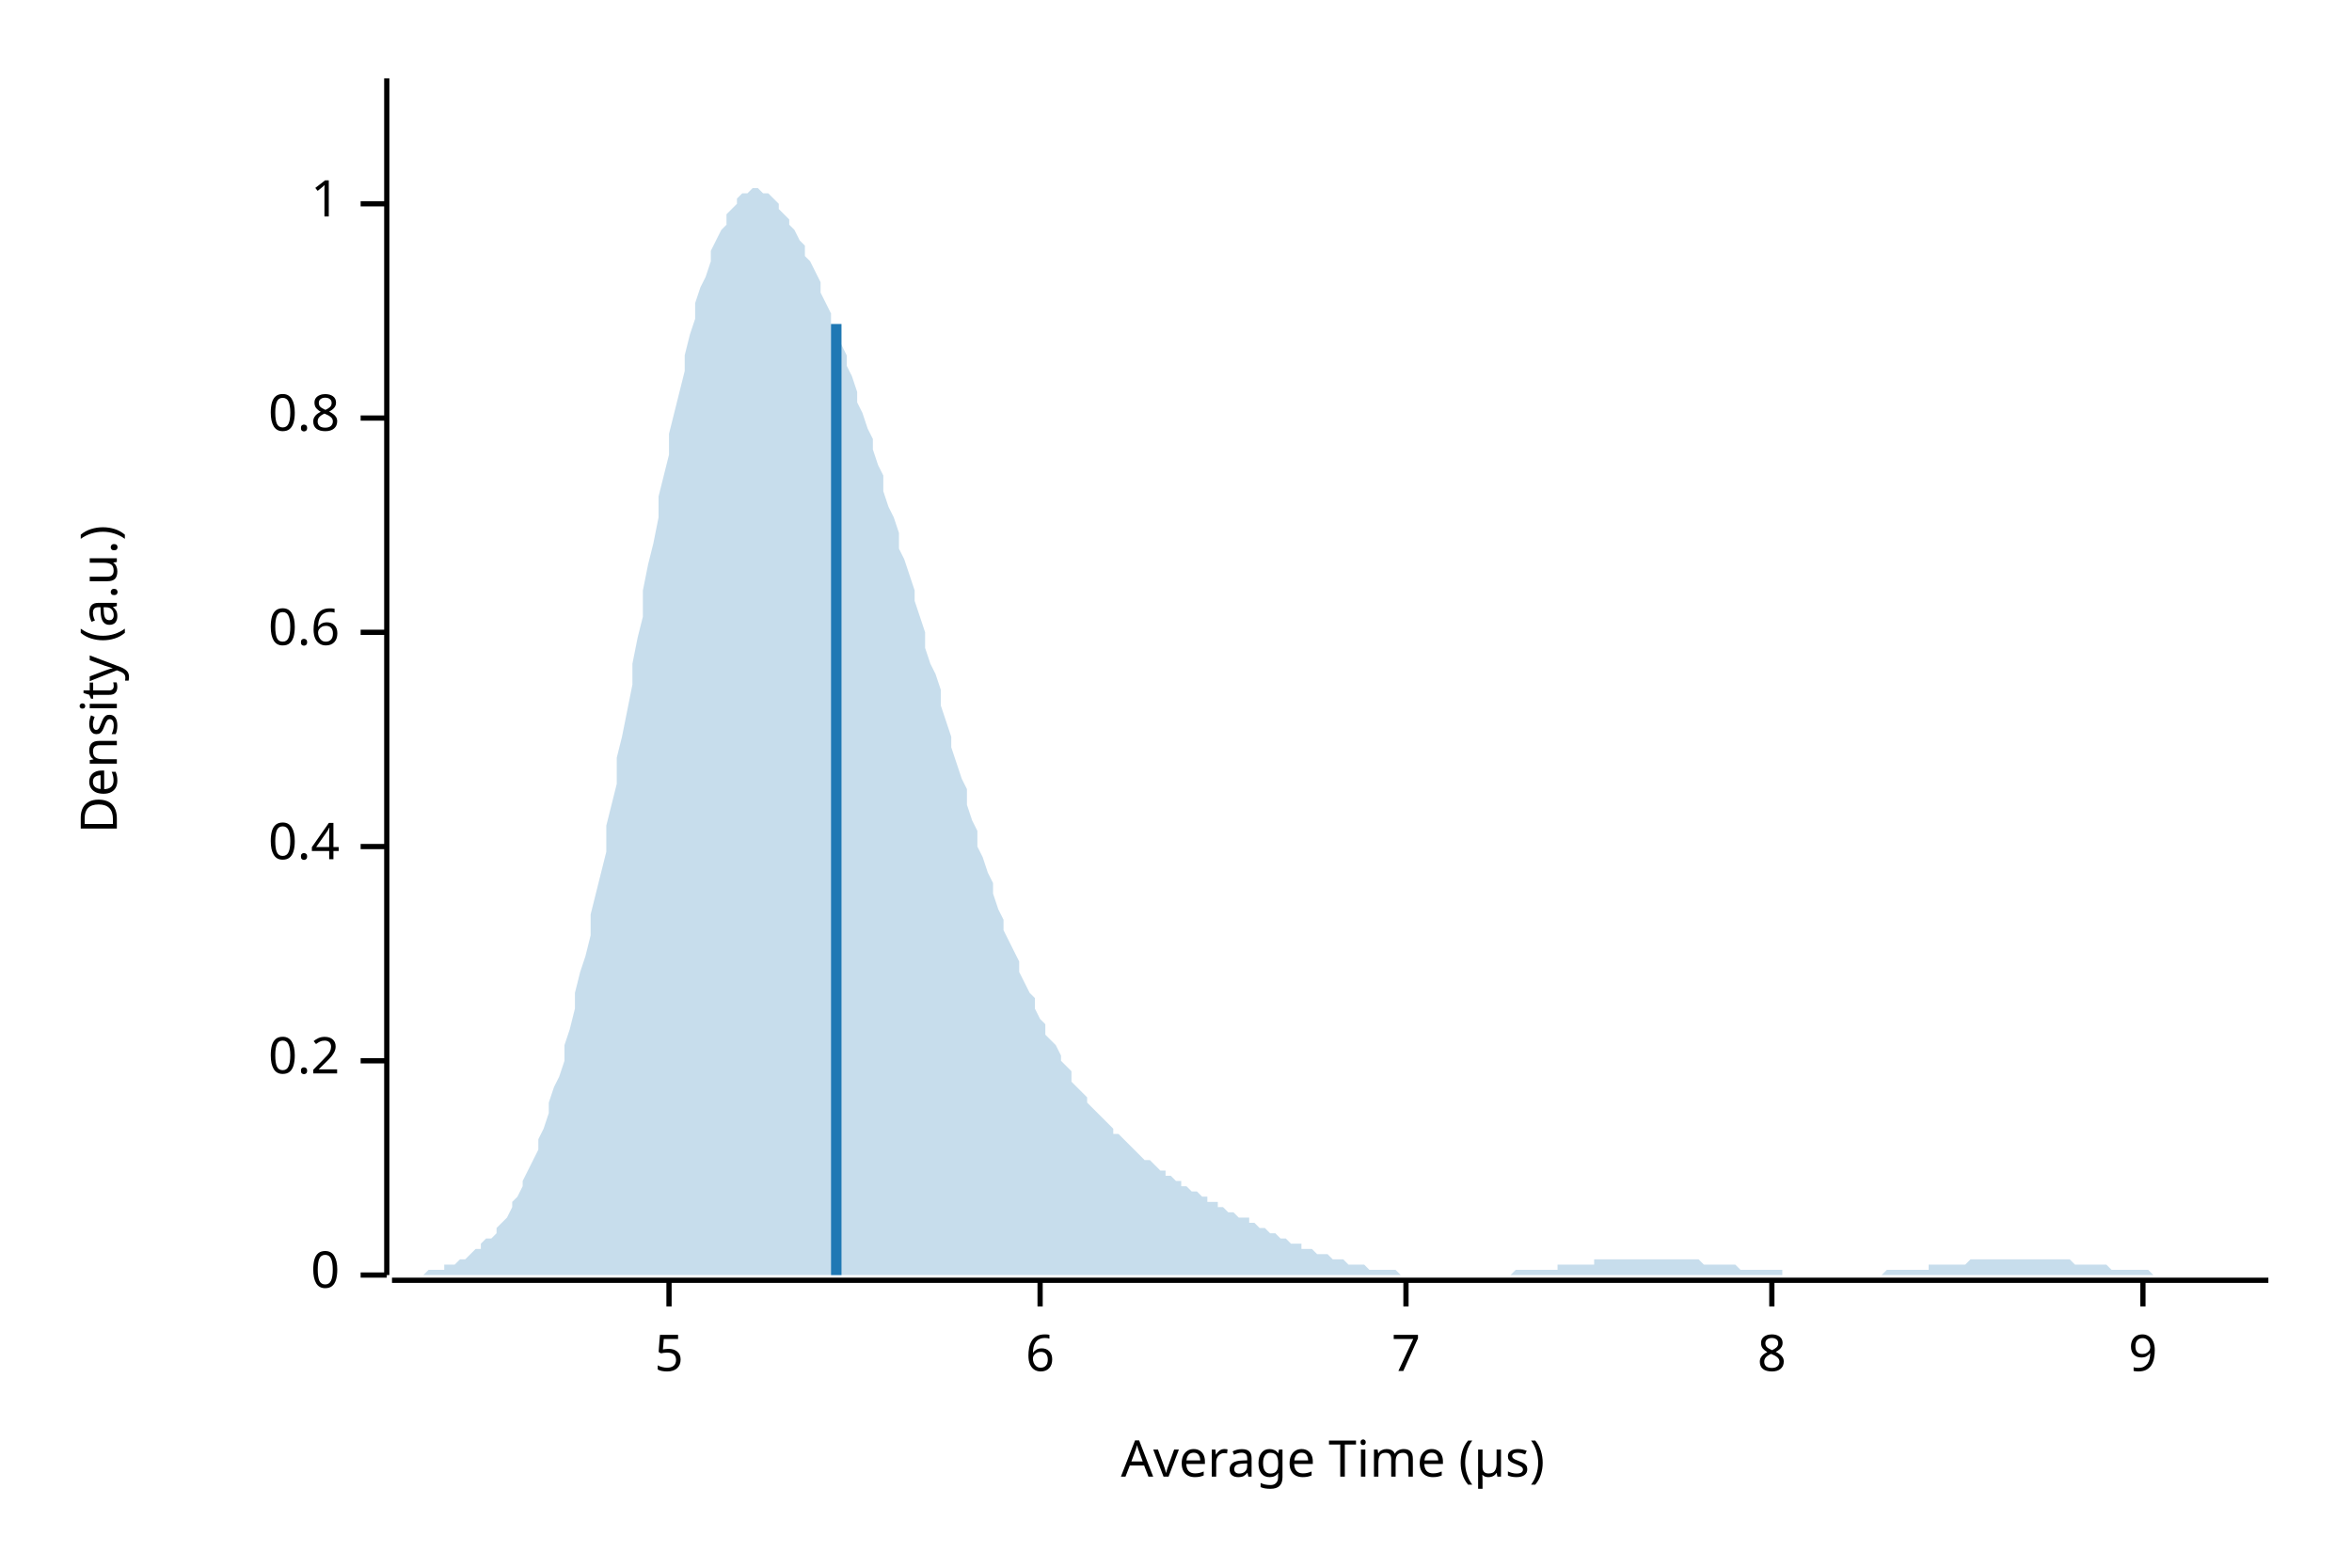
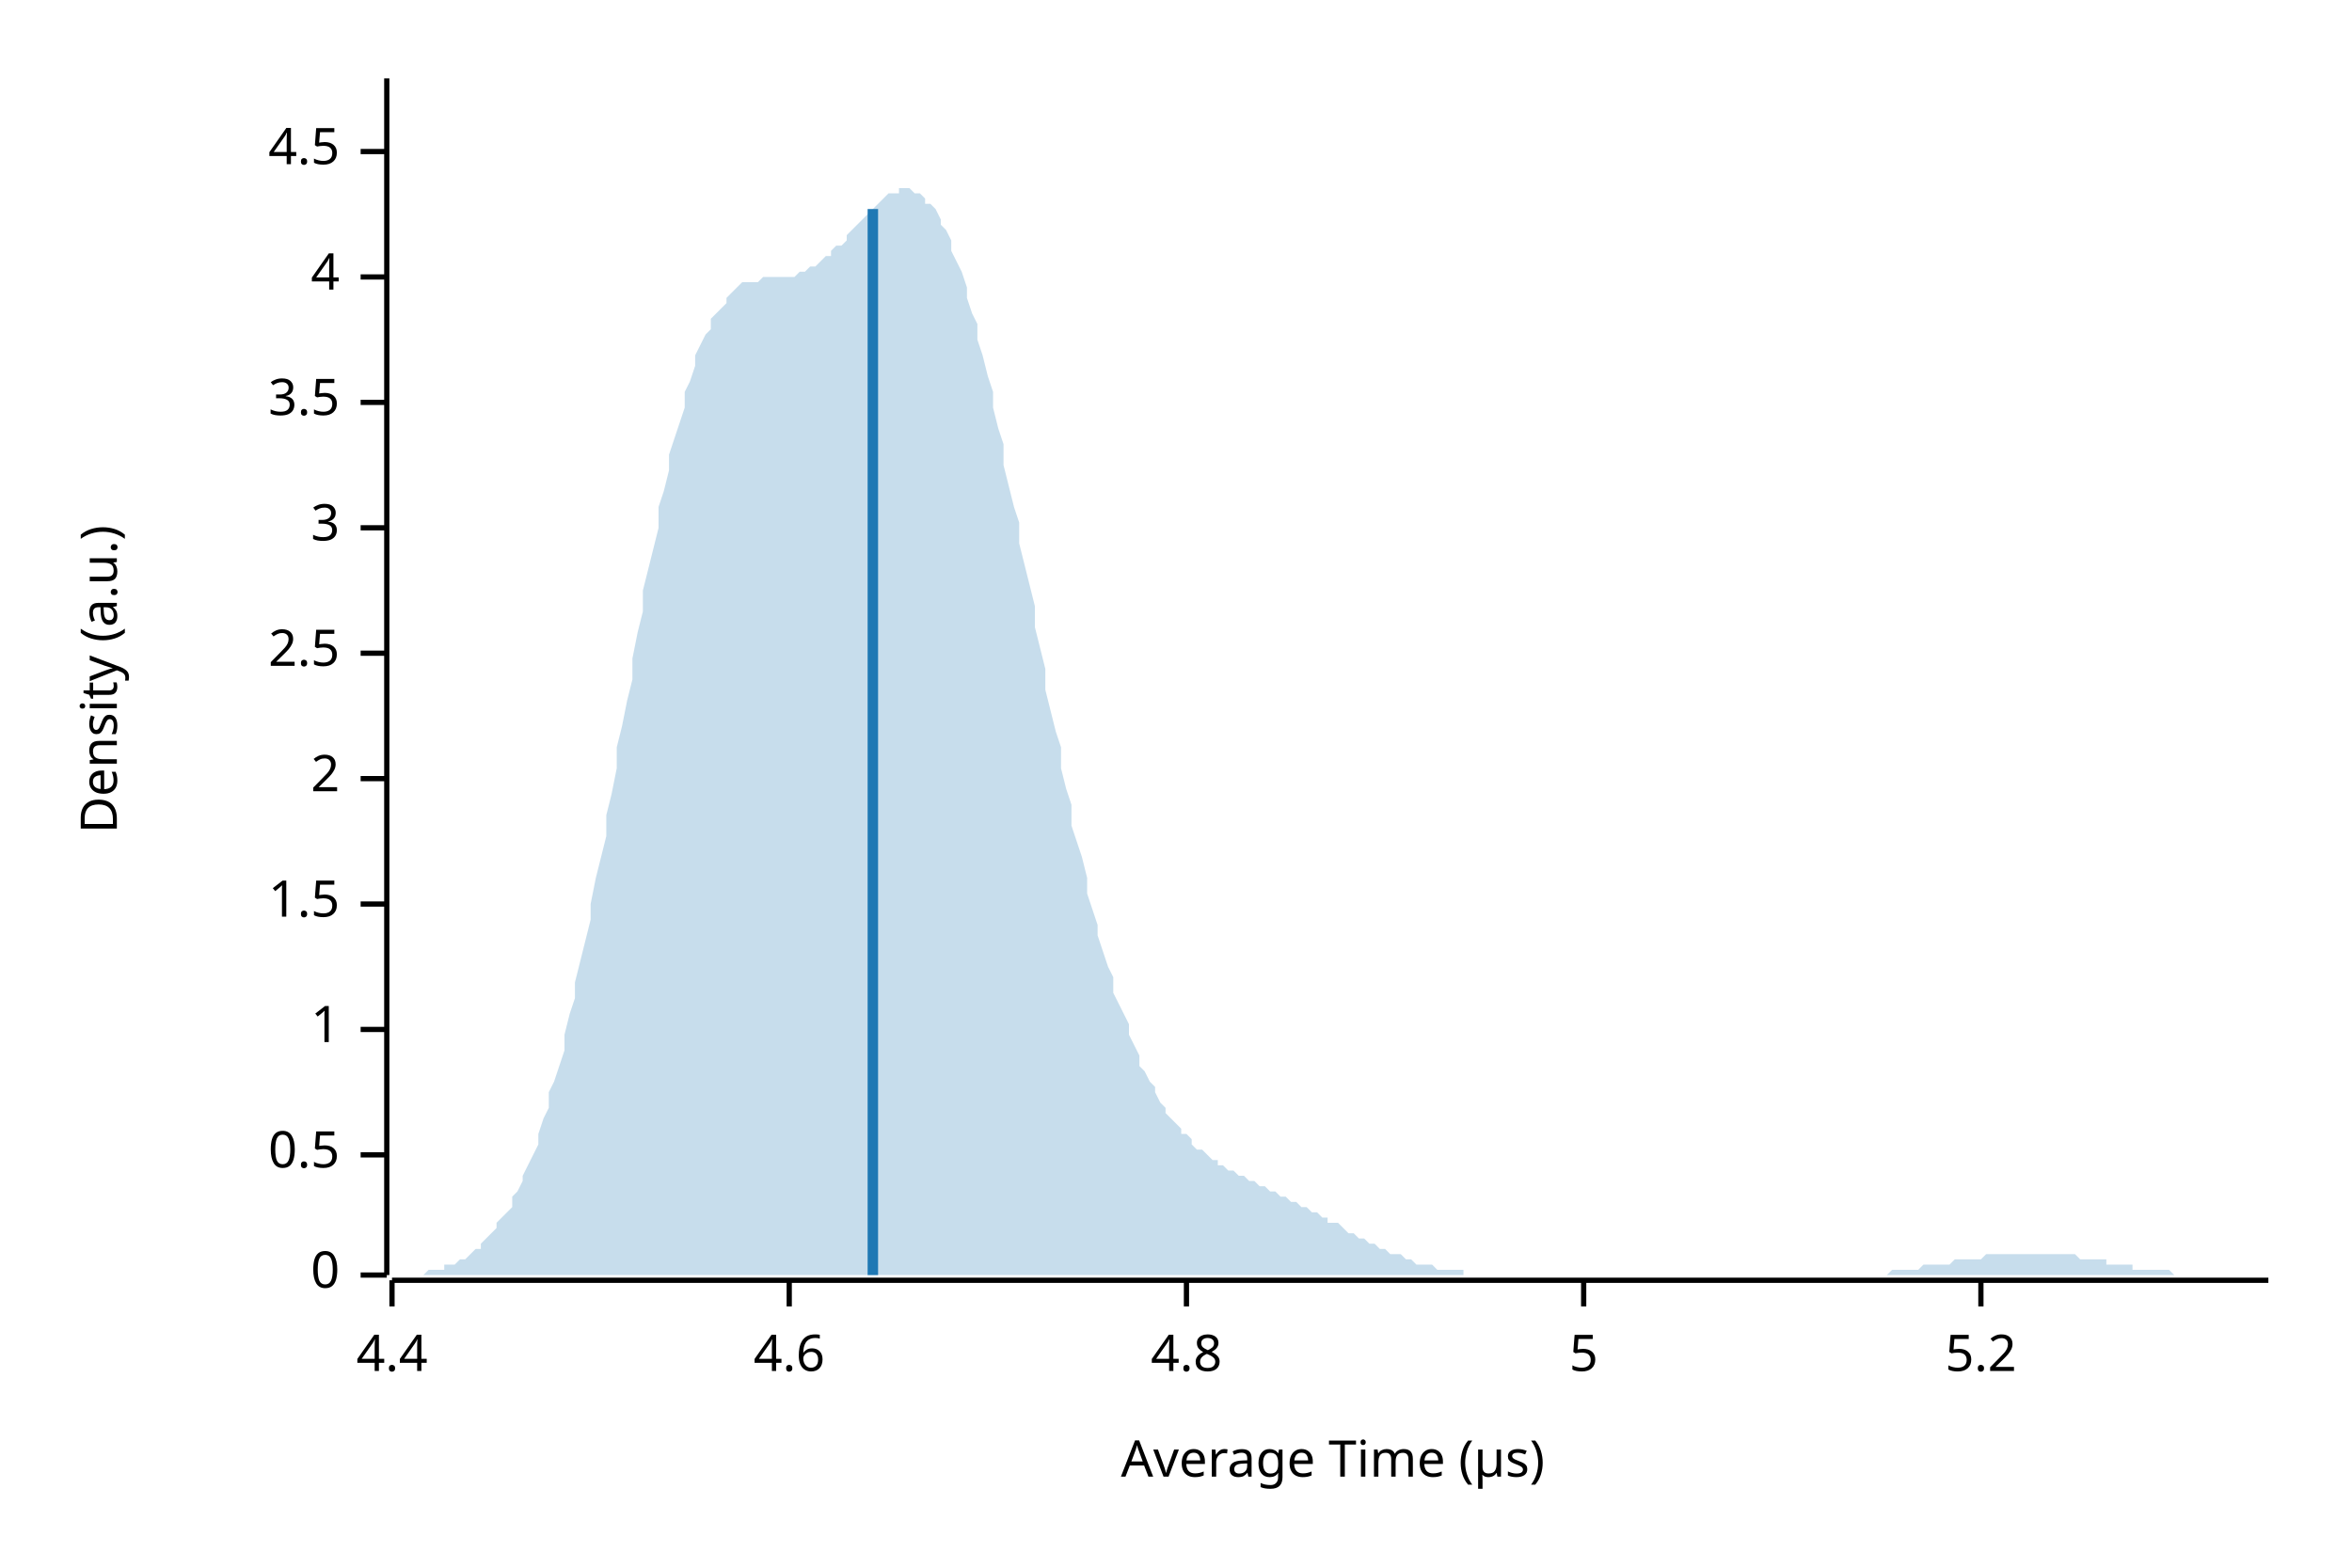
<svg xmlns="http://www.w3.org/2000/svg" width="450" height="300" viewBox="0 0 450 300">
  <text x="15" y="130" dy="0.76em" text-anchor="middle" font-family="sans-serif" font-size="9.677" opacity="1" fill="#000000" transform="rotate(270, 15, 130)">
Density (a.u.)
</text>
  <text x="255" y="285" dy="-0.5ex" text-anchor="middle" font-family="sans-serif" font-size="9.677" opacity="1" fill="#000000">
Average Time (µs)
</text>
  <polyline fill="none" opacity="1" stroke="#000000" stroke-width="1" points="74,15 74,244 " />
  <text x="65" y="244" dy="0.5ex" text-anchor="end" font-family="sans-serif" font-size="9.677" opacity="1" fill="#000000">
0
</text>
  <polyline fill="none" opacity="1" stroke="#000000" stroke-width="1" points="69,244 74,244 " />
-   <text x="65" y="203" dy="0.5ex" text-anchor="end" font-family="sans-serif" font-size="9.677" opacity="1" fill="#000000">
- 0.2
+   <text x="65" y="221" dy="0.5ex" text-anchor="end" font-family="sans-serif" font-size="9.677" opacity="1" fill="#000000">
+ 0.5
</text>
-   <polyline fill="none" opacity="1" stroke="#000000" stroke-width="1" points="69,203 74,203 " />
-   <text x="65" y="162" dy="0.5ex" text-anchor="end" font-family="sans-serif" font-size="9.677" opacity="1" fill="#000000">
- 0.4
- </text>
-   <polyline fill="none" opacity="1" stroke="#000000" stroke-width="1" points="69,162 74,162 " />
-   <text x="65" y="121" dy="0.5ex" text-anchor="end" font-family="sans-serif" font-size="9.677" opacity="1" fill="#000000">
- 0.6
- </text>
-   <polyline fill="none" opacity="1" stroke="#000000" stroke-width="1" points="69,121 74,121 " />
-   <text x="65" y="80" dy="0.5ex" text-anchor="end" font-family="sans-serif" font-size="9.677" opacity="1" fill="#000000">
- 0.8
- </text>
-   <polyline fill="none" opacity="1" stroke="#000000" stroke-width="1" points="69,80 74,80 " />
-   <text x="65" y="39" dy="0.5ex" text-anchor="end" font-family="sans-serif" font-size="9.677" opacity="1" fill="#000000">
+   <polyline fill="none" opacity="1" stroke="#000000" stroke-width="1" points="69,221 74,221 " />
+   <text x="65" y="197" dy="0.5ex" text-anchor="end" font-family="sans-serif" font-size="9.677" opacity="1" fill="#000000">
1
</text>
-   <polyline fill="none" opacity="1" stroke="#000000" stroke-width="1" points="69,39 74,39 " />
+   <polyline fill="none" opacity="1" stroke="#000000" stroke-width="1" points="69,197 74,197 " />
+   <text x="65" y="173" dy="0.5ex" text-anchor="end" font-family="sans-serif" font-size="9.677" opacity="1" fill="#000000">
+ 1.5
+ </text>
+   <polyline fill="none" opacity="1" stroke="#000000" stroke-width="1" points="69,173 74,173 " />
+   <text x="65" y="149" dy="0.5ex" text-anchor="end" font-family="sans-serif" font-size="9.677" opacity="1" fill="#000000">
+ 2
+ </text>
+   <polyline fill="none" opacity="1" stroke="#000000" stroke-width="1" points="69,149 74,149 " />
+   <text x="65" y="125" dy="0.5ex" text-anchor="end" font-family="sans-serif" font-size="9.677" opacity="1" fill="#000000">
+ 2.5
+ </text>
+   <polyline fill="none" opacity="1" stroke="#000000" stroke-width="1" points="69,125 74,125 " />
+   <text x="65" y="101" dy="0.5ex" text-anchor="end" font-family="sans-serif" font-size="9.677" opacity="1" fill="#000000">
+ 3
+ </text>
+   <polyline fill="none" opacity="1" stroke="#000000" stroke-width="1" points="69,101 74,101 " />
+   <text x="65" y="77" dy="0.5ex" text-anchor="end" font-family="sans-serif" font-size="9.677" opacity="1" fill="#000000">
+ 3.5
+ </text>
+   <polyline fill="none" opacity="1" stroke="#000000" stroke-width="1" points="69,77 74,77 " />
+   <text x="65" y="53" dy="0.5ex" text-anchor="end" font-family="sans-serif" font-size="9.677" opacity="1" fill="#000000">
+ 4
+ </text>
+   <polyline fill="none" opacity="1" stroke="#000000" stroke-width="1" points="69,53 74,53 " />
+   <text x="65" y="29" dy="0.5ex" text-anchor="end" font-family="sans-serif" font-size="9.677" opacity="1" fill="#000000">
+ 4.5
+ </text>
+   <polyline fill="none" opacity="1" stroke="#000000" stroke-width="1" points="69,29 74,29 " />
  <polyline fill="none" opacity="1" stroke="#000000" stroke-width="1" points="75,245 434,245 " />
-   <text x="128" y="255" dy="0.76em" text-anchor="middle" font-family="sans-serif" font-size="9.677" opacity="1" fill="#000000">
+   <text x="75" y="255" dy="0.76em" text-anchor="middle" font-family="sans-serif" font-size="9.677" opacity="1" fill="#000000">
+ 4.4
+ </text>
+   <polyline fill="none" opacity="1" stroke="#000000" stroke-width="1" points="75,245 75,250 " />
+   <text x="151" y="255" dy="0.76em" text-anchor="middle" font-family="sans-serif" font-size="9.677" opacity="1" fill="#000000">
+ 4.6
+ </text>
+   <polyline fill="none" opacity="1" stroke="#000000" stroke-width="1" points="151,245 151,250 " />
+   <text x="227" y="255" dy="0.76em" text-anchor="middle" font-family="sans-serif" font-size="9.677" opacity="1" fill="#000000">
+ 4.8
+ </text>
+   <polyline fill="none" opacity="1" stroke="#000000" stroke-width="1" points="227,245 227,250 " />
+   <text x="303" y="255" dy="0.76em" text-anchor="middle" font-family="sans-serif" font-size="9.677" opacity="1" fill="#000000">
5
</text>
-   <polyline fill="none" opacity="1" stroke="#000000" stroke-width="1" points="128,245 128,250 " />
-   <text x="199" y="255" dy="0.76em" text-anchor="middle" font-family="sans-serif" font-size="9.677" opacity="1" fill="#000000">
- 6
+   <polyline fill="none" opacity="1" stroke="#000000" stroke-width="1" points="303,245 303,250 " />
+   <text x="379" y="255" dy="0.76em" text-anchor="middle" font-family="sans-serif" font-size="9.677" opacity="1" fill="#000000">
+ 5.2
</text>
-   <polyline fill="none" opacity="1" stroke="#000000" stroke-width="1" points="199,245 199,250 " />
-   <text x="269" y="255" dy="0.76em" text-anchor="middle" font-family="sans-serif" font-size="9.677" opacity="1" fill="#000000">
- 7
- </text>
-   <polyline fill="none" opacity="1" stroke="#000000" stroke-width="1" points="269,245 269,250 " />
-   <text x="339" y="255" dy="0.76em" text-anchor="middle" font-family="sans-serif" font-size="9.677" opacity="1" fill="#000000">
- 8
- </text>
-   <polyline fill="none" opacity="1" stroke="#000000" stroke-width="1" points="339,245 339,250 " />
-   <text x="410" y="255" dy="0.76em" text-anchor="middle" font-family="sans-serif" font-size="9.677" opacity="1" fill="#000000">
- 9
- </text>
-   <polyline fill="none" opacity="1" stroke="#000000" stroke-width="1" points="410,245 410,250 " />
-   <polygon opacity="0.25" fill="#1F78B4" points="75,244 75,244 76,244 77,244 77,244 78,244 79,244 80,244 80,244 81,244 82,243 82,243 83,243 84,243 85,243 85,242 86,242 87,242 87,242 88,241 89,241 90,240 90,240 91,239 92,239 92,238 93,237 94,237 95,236 95,235 96,234 97,233 98,231 98,230 99,229 100,227 100,226 101,224 102,222 103,220 103,218 104,216 105,213 105,211 106,208 107,206 108,203 108,200 109,197 110,193 110,190 111,186 112,183 113,179 113,175 114,171 115,167 116,163 116,158 117,154 118,150 118,145 119,141 120,136 121,131 121,127 122,122 123,118 123,113 124,108 125,104 126,99 126,95 127,91 128,87 128,83 129,79 130,75 131,71 131,68 132,64 133,61 133,58 134,55 135,53 136,50 136,48 137,46 138,44 139,43 139,41 140,40 141,39 141,38 142,37 143,37 144,36 144,36 145,36 146,37 146,37 147,37 148,38 149,39 149,40 150,41 151,42 151,43 152,44 153,46 154,47 154,49 155,50 156,52 157,54 157,56 158,58 159,60 159,62 160,64 161,66 162,68 162,70 163,72 164,75 164,77 165,79 166,82 167,84 167,86 168,89 169,91 169,94 170,97 171,99 172,102 172,105 173,107 174,110 175,113 175,115 176,118 177,121 177,124 178,127 179,129 180,132 180,135 181,138 182,141 182,143 183,146 184,149 185,151 185,154 186,157 187,159 187,162 188,164 189,167 190,169 190,171 191,174 192,176 192,178 193,180 194,182 195,184 195,186 196,188 197,190 198,191 198,193 199,195 200,196 200,198 201,199 202,200 203,202 203,203 204,204 205,205 205,207 206,208 207,209 208,210 208,211 209,212 210,213 210,213 211,214 212,215 213,216 213,217 214,217 215,218 216,219 216,219 217,220 218,221 218,221 219,222 220,222 221,223 221,223 222,224 223,224 223,225 224,225 225,226 226,226 226,227 227,227 228,228 228,228 229,228 230,229 231,229 231,230 232,230 233,230 233,231 234,231 235,232 236,232 236,232 237,233 238,233 239,233 239,234 240,234 241,235 241,235 242,235 243,236 244,236 244,236 245,237 246,237 246,237 247,238 248,238 249,238 249,239 250,239 251,239 251,239 252,240 253,240 254,240 254,240 255,241 256,241 257,241 257,241 258,242 259,242 259,242 260,242 261,242 262,243 262,243 263,243 264,243 264,243 265,243 266,243 267,243 267,243 268,244 269,244 269,244 270,244 271,244 272,244 272,244 273,244 274,244 275,244 275,244 276,244 277,244 277,244 278,244 279,244 280,244 280,244 281,244 282,244 282,244 283,244 284,244 285,244 285,244 286,244 287,244 287,244 288,244 289,244 290,243 290,243 291,243 292,243 292,243 293,243 294,243 295,243 295,243 296,243 297,243 298,243 298,242 299,242 300,242 300,242 301,242 302,242 303,242 303,242 304,242 305,242 305,241 306,241 307,241 308,241 308,241 309,241 310,241 310,241 311,241 312,241 313,241 313,241 314,241 315,241 316,241 316,241 317,241 318,241 318,241 319,241 320,241 321,241 321,241 322,241 323,241 323,241 324,241 325,241 326,242 326,242 327,242 328,242 328,242 329,242 330,242 331,242 331,242 332,242 333,243 333,243 334,243 335,243 336,243 336,243 337,243 338,243 339,243 339,243 340,243 341,243 341,244 342,244 343,244 344,244 344,244 345,244 346,244 346,244 347,244 348,244 349,244 349,244 350,244 351,244 351,244 352,244 353,244 354,244 354,244 355,244 356,244 357,244 357,244 358,244 359,244 359,244 360,244 361,243 362,243 362,243 363,243 364,243 364,243 365,243 366,243 367,243 367,243 368,243 369,243 369,242 370,242 371,242 372,242 372,242 373,242 374,242 375,242 375,242 376,242 377,241 377,241 378,241 379,241 380,241 380,241 381,241 382,241 382,241 383,241 384,241 385,241 385,241 386,241 387,241 387,241 388,241 389,241 390,241 390,241 391,241 392,241 392,241 393,241 394,241 395,241 395,241 396,241 397,242 398,242 398,242 399,242 400,242 400,242 401,242 402,242 403,242 403,242 404,243 405,243 405,243 406,243 407,243 408,243 408,243 409,243 410,243 410,243 411,243 412,244 413,244 413,244 414,244 415,244 416,244 416,244 417,244 418,244 418,244 419,244 420,244 421,244 421,244 422,244 423,244 423,244 424,244 425,244 426,244 426,244 427,244 428,244 428,244 429,244 430,244 431,244 431,244 432,244 433,244 434,244 434,244 75,244 " />
-   <polyline fill="none" opacity="1" stroke="#1F78B4" stroke-width="2" points="160,244 160,62 " />
+   <polyline fill="none" opacity="1" stroke="#000000" stroke-width="1" points="379,245 379,250 " />
+   <polygon opacity="0.25" fill="#1F78B4" points="75,244 75,244 76,244 77,244 77,244 78,244 79,244 80,244 80,244 81,244 82,243 82,243 83,243 84,243 85,243 85,242 86,242 87,242 87,242 88,241 89,241 90,240 90,240 91,239 92,239 92,238 93,237 94,236 95,235 95,234 96,233 97,232 98,231 98,229 99,228 100,226 100,225 101,223 102,221 103,219 103,217 104,214 105,212 105,209 106,207 107,204 108,201 108,198 109,194 110,191 110,188 111,184 112,180 113,176 113,173 114,168 115,164 116,160 116,156 117,152 118,147 118,143 119,139 120,134 121,130 121,126 122,121 123,117 123,113 124,109 125,105 126,101 126,97 127,94 128,90 128,87 129,84 130,81 131,78 131,75 132,73 133,70 133,68 134,66 135,64 136,63 136,61 137,60 138,59 139,58 139,57 140,56 141,55 141,55 142,54 143,54 144,54 144,54 145,54 146,53 146,53 147,53 148,53 149,53 149,53 150,53 151,53 151,53 152,53 153,52 154,52 154,52 155,51 156,51 157,50 157,50 158,49 159,49 159,48 160,47 161,47 162,46 162,45 163,44 164,43 164,43 165,42 166,41 167,40 167,40 168,39 169,38 169,38 170,37 171,37 172,37 172,36 173,36 174,36 175,37 175,37 176,37 177,38 177,39 178,39 179,40 180,42 180,43 181,44 182,46 182,48 183,50 184,52 185,55 185,57 186,60 187,62 187,65 188,68 189,72 190,75 190,78 191,82 192,85 192,89 193,93 194,97 195,100 195,104 196,108 197,112 198,116 198,120 199,124 200,128 200,132 201,136 202,140 203,143 203,147 204,151 205,154 205,158 206,161 207,164 208,168 208,171 209,174 210,177 210,179 211,182 212,185 213,187 213,190 214,192 215,194 216,196 216,198 217,200 218,202 218,204 219,205 220,207 221,208 221,209 222,211 223,212 223,213 224,214 225,215 226,216 226,217 227,217 228,218 228,219 229,220 230,220 231,221 231,221 232,222 233,222 233,223 234,223 235,224 236,224 236,224 237,225 238,225 239,226 239,226 240,226 241,227 241,227 242,227 243,228 244,228 244,228 245,229 246,229 246,229 247,230 248,230 249,231 249,231 250,231 251,232 251,232 252,232 253,233 254,233 254,234 255,234 256,234 257,235 257,235 258,236 259,236 259,236 260,237 261,237 262,238 262,238 263,238 264,239 264,239 265,239 266,240 267,240 267,240 268,240 269,241 269,241 270,241 271,242 272,242 272,242 273,242 274,242 275,243 275,243 276,243 277,243 277,243 278,243 279,243 280,243 280,244 281,244 282,244 282,244 283,244 284,244 285,244 285,244 286,244 287,244 287,244 288,244 289,244 290,244 290,244 291,244 292,244 292,244 293,244 294,244 295,244 295,244 296,244 297,244 298,244 298,244 299,244 300,244 300,244 301,244 302,244 303,244 303,244 304,244 305,244 305,244 306,244 307,244 308,244 308,244 309,244 310,244 310,244 311,244 312,244 313,244 313,244 314,244 315,244 316,244 316,244 317,244 318,244 318,244 319,244 320,244 321,244 321,244 322,244 323,244 323,244 324,244 325,244 326,244 326,244 327,244 328,244 328,244 329,244 330,244 331,244 331,244 332,244 333,244 333,244 334,244 335,244 336,244 336,244 337,244 338,244 339,244 339,244 340,244 341,244 341,244 342,244 343,244 344,244 344,244 345,244 346,244 346,244 347,244 348,244 349,244 349,244 350,244 351,244 351,244 352,244 353,244 354,244 354,244 355,244 356,244 357,244 357,244 358,244 359,244 359,244 360,244 361,244 362,243 362,243 363,243 364,243 364,243 365,243 366,243 367,243 367,243 368,242 369,242 369,242 370,242 371,242 372,242 372,242 373,242 374,241 375,241 375,241 376,241 377,241 377,241 378,241 379,241 380,240 380,240 381,240 382,240 382,240 383,240 384,240 385,240 385,240 386,240 387,240 387,240 388,240 389,240 390,240 390,240 391,240 392,240 392,240 393,240 394,240 395,240 395,240 396,240 397,240 398,241 398,241 399,241 400,241 400,241 401,241 402,241 403,241 403,242 404,242 405,242 405,242 406,242 407,242 408,242 408,243 409,243 410,243 410,243 411,243 412,243 413,243 413,243 414,243 415,243 416,244 416,244 417,244 418,244 418,244 419,244 420,244 421,244 421,244 422,244 423,244 423,244 424,244 425,244 426,244 426,244 427,244 428,244 428,244 429,244 430,244 431,244 431,244 432,244 433,244 434,244 434,244 75,244 " />
+   <polyline fill="none" opacity="1" stroke="#1F78B4" stroke-width="2" points="167,244 167,40 " />
</svg>
